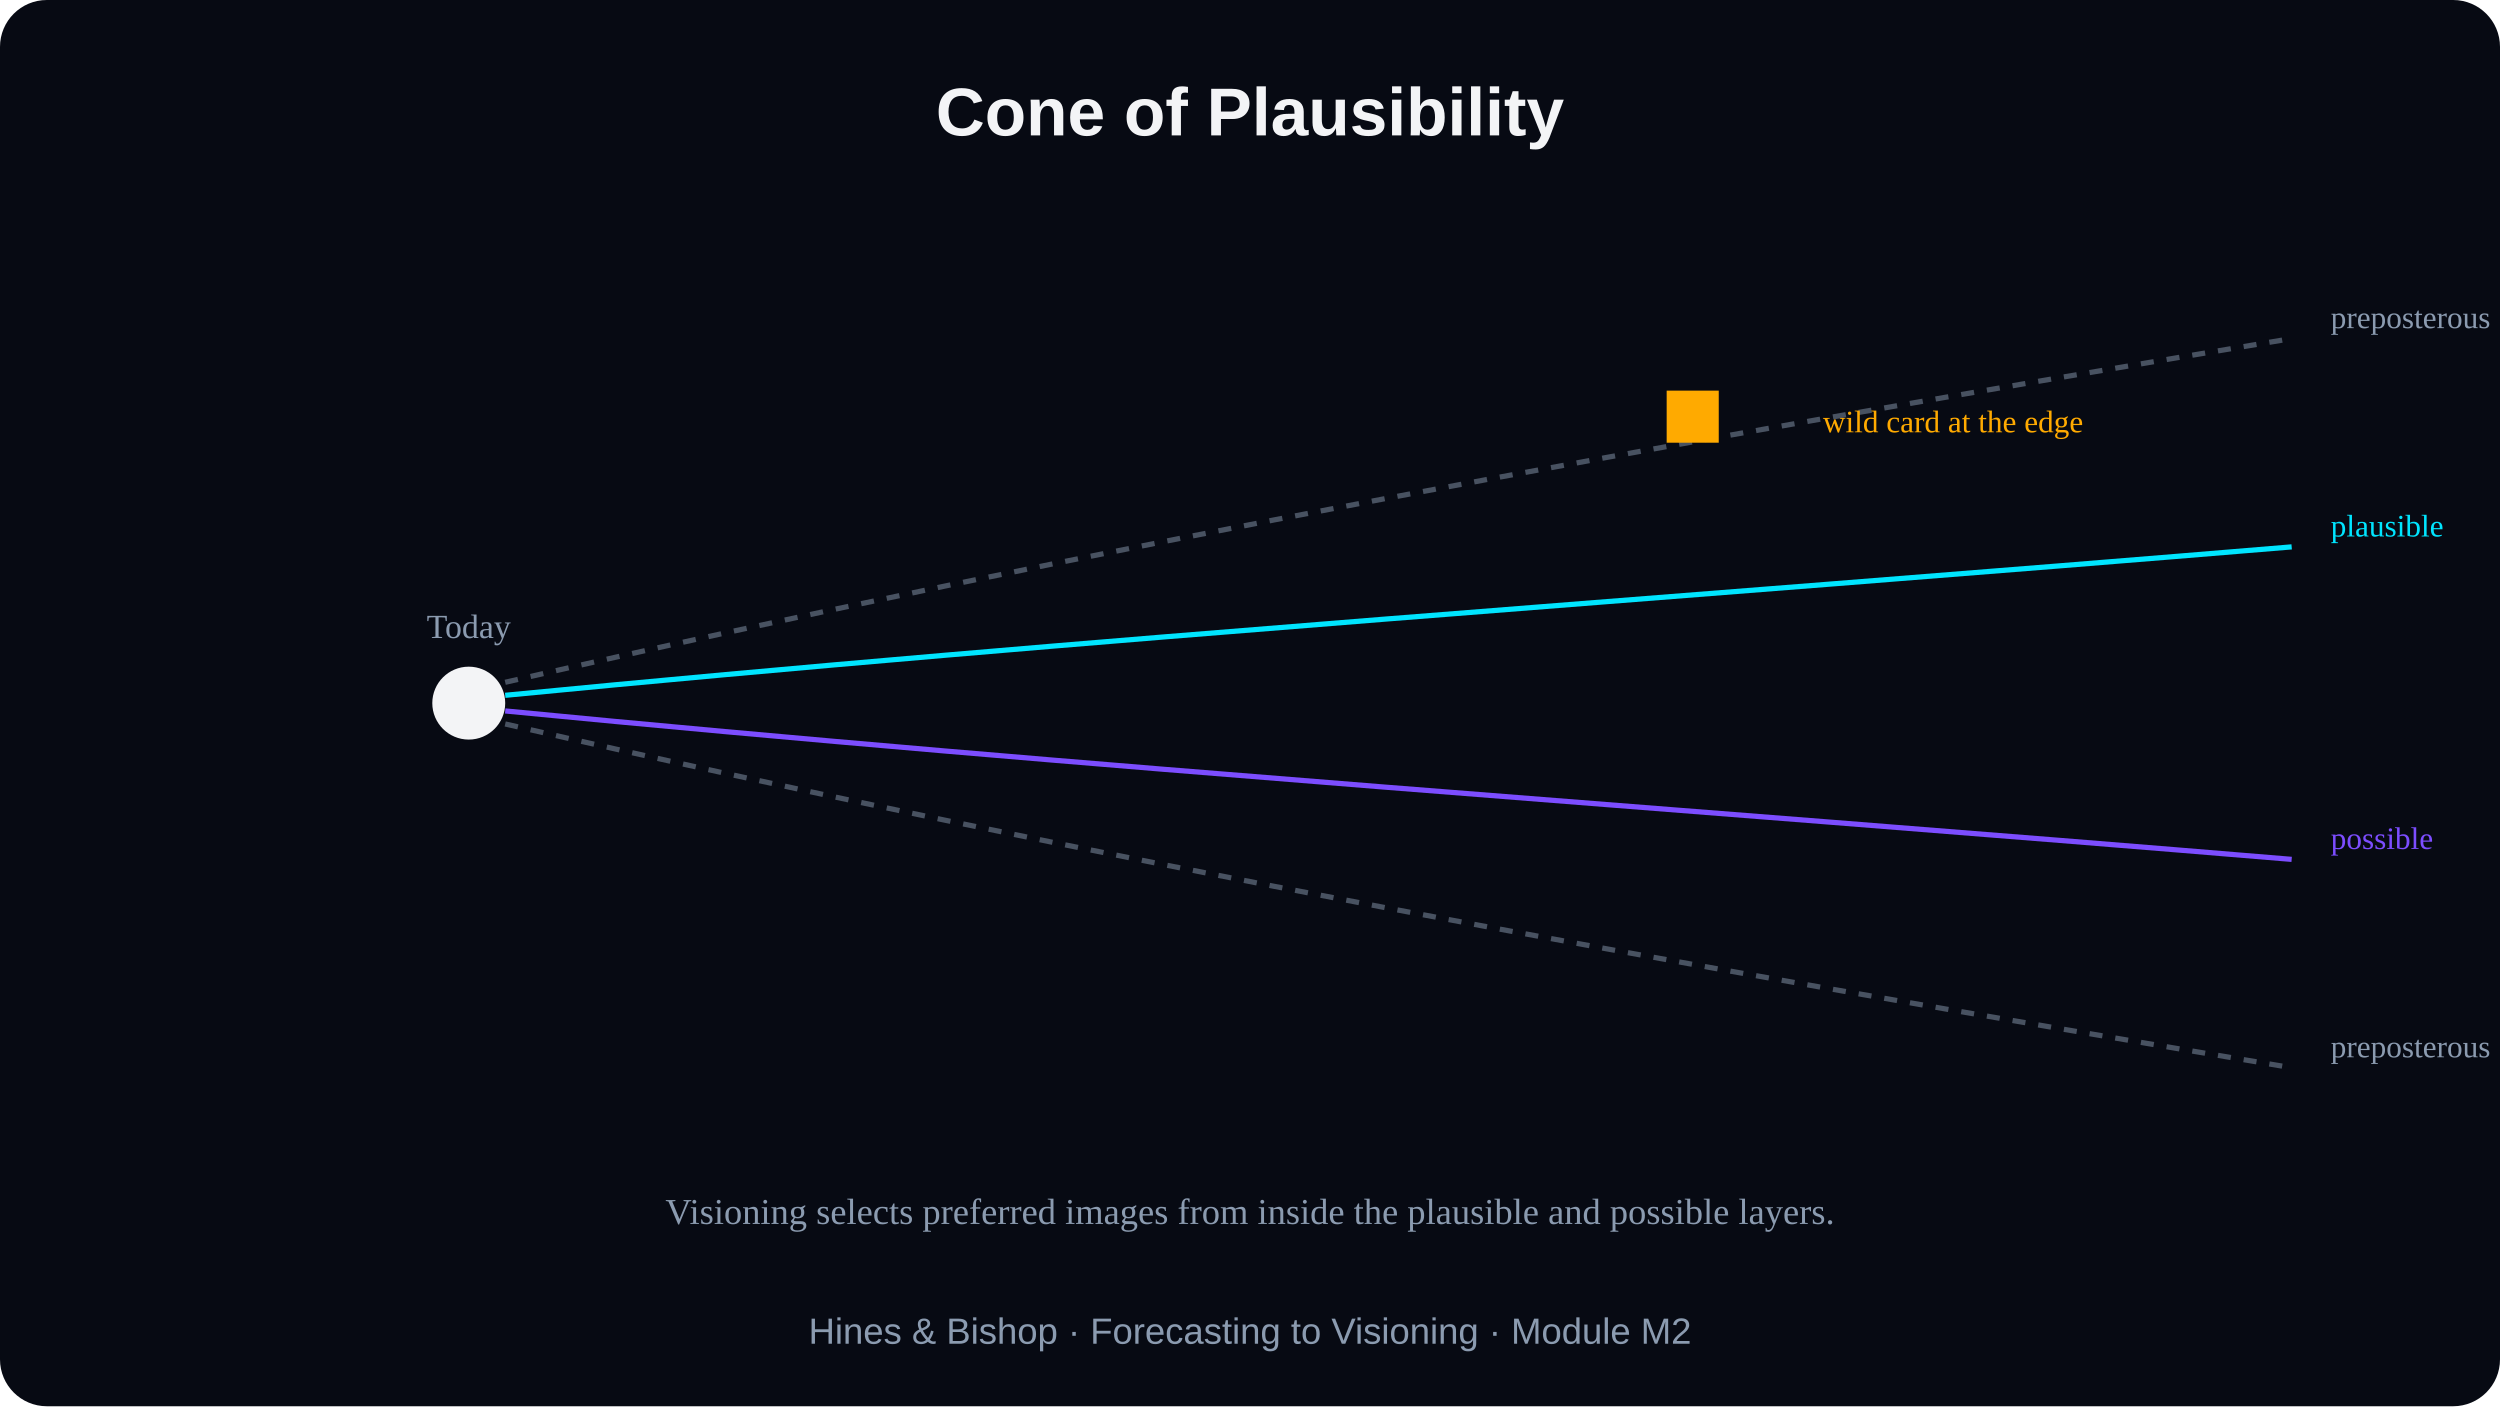
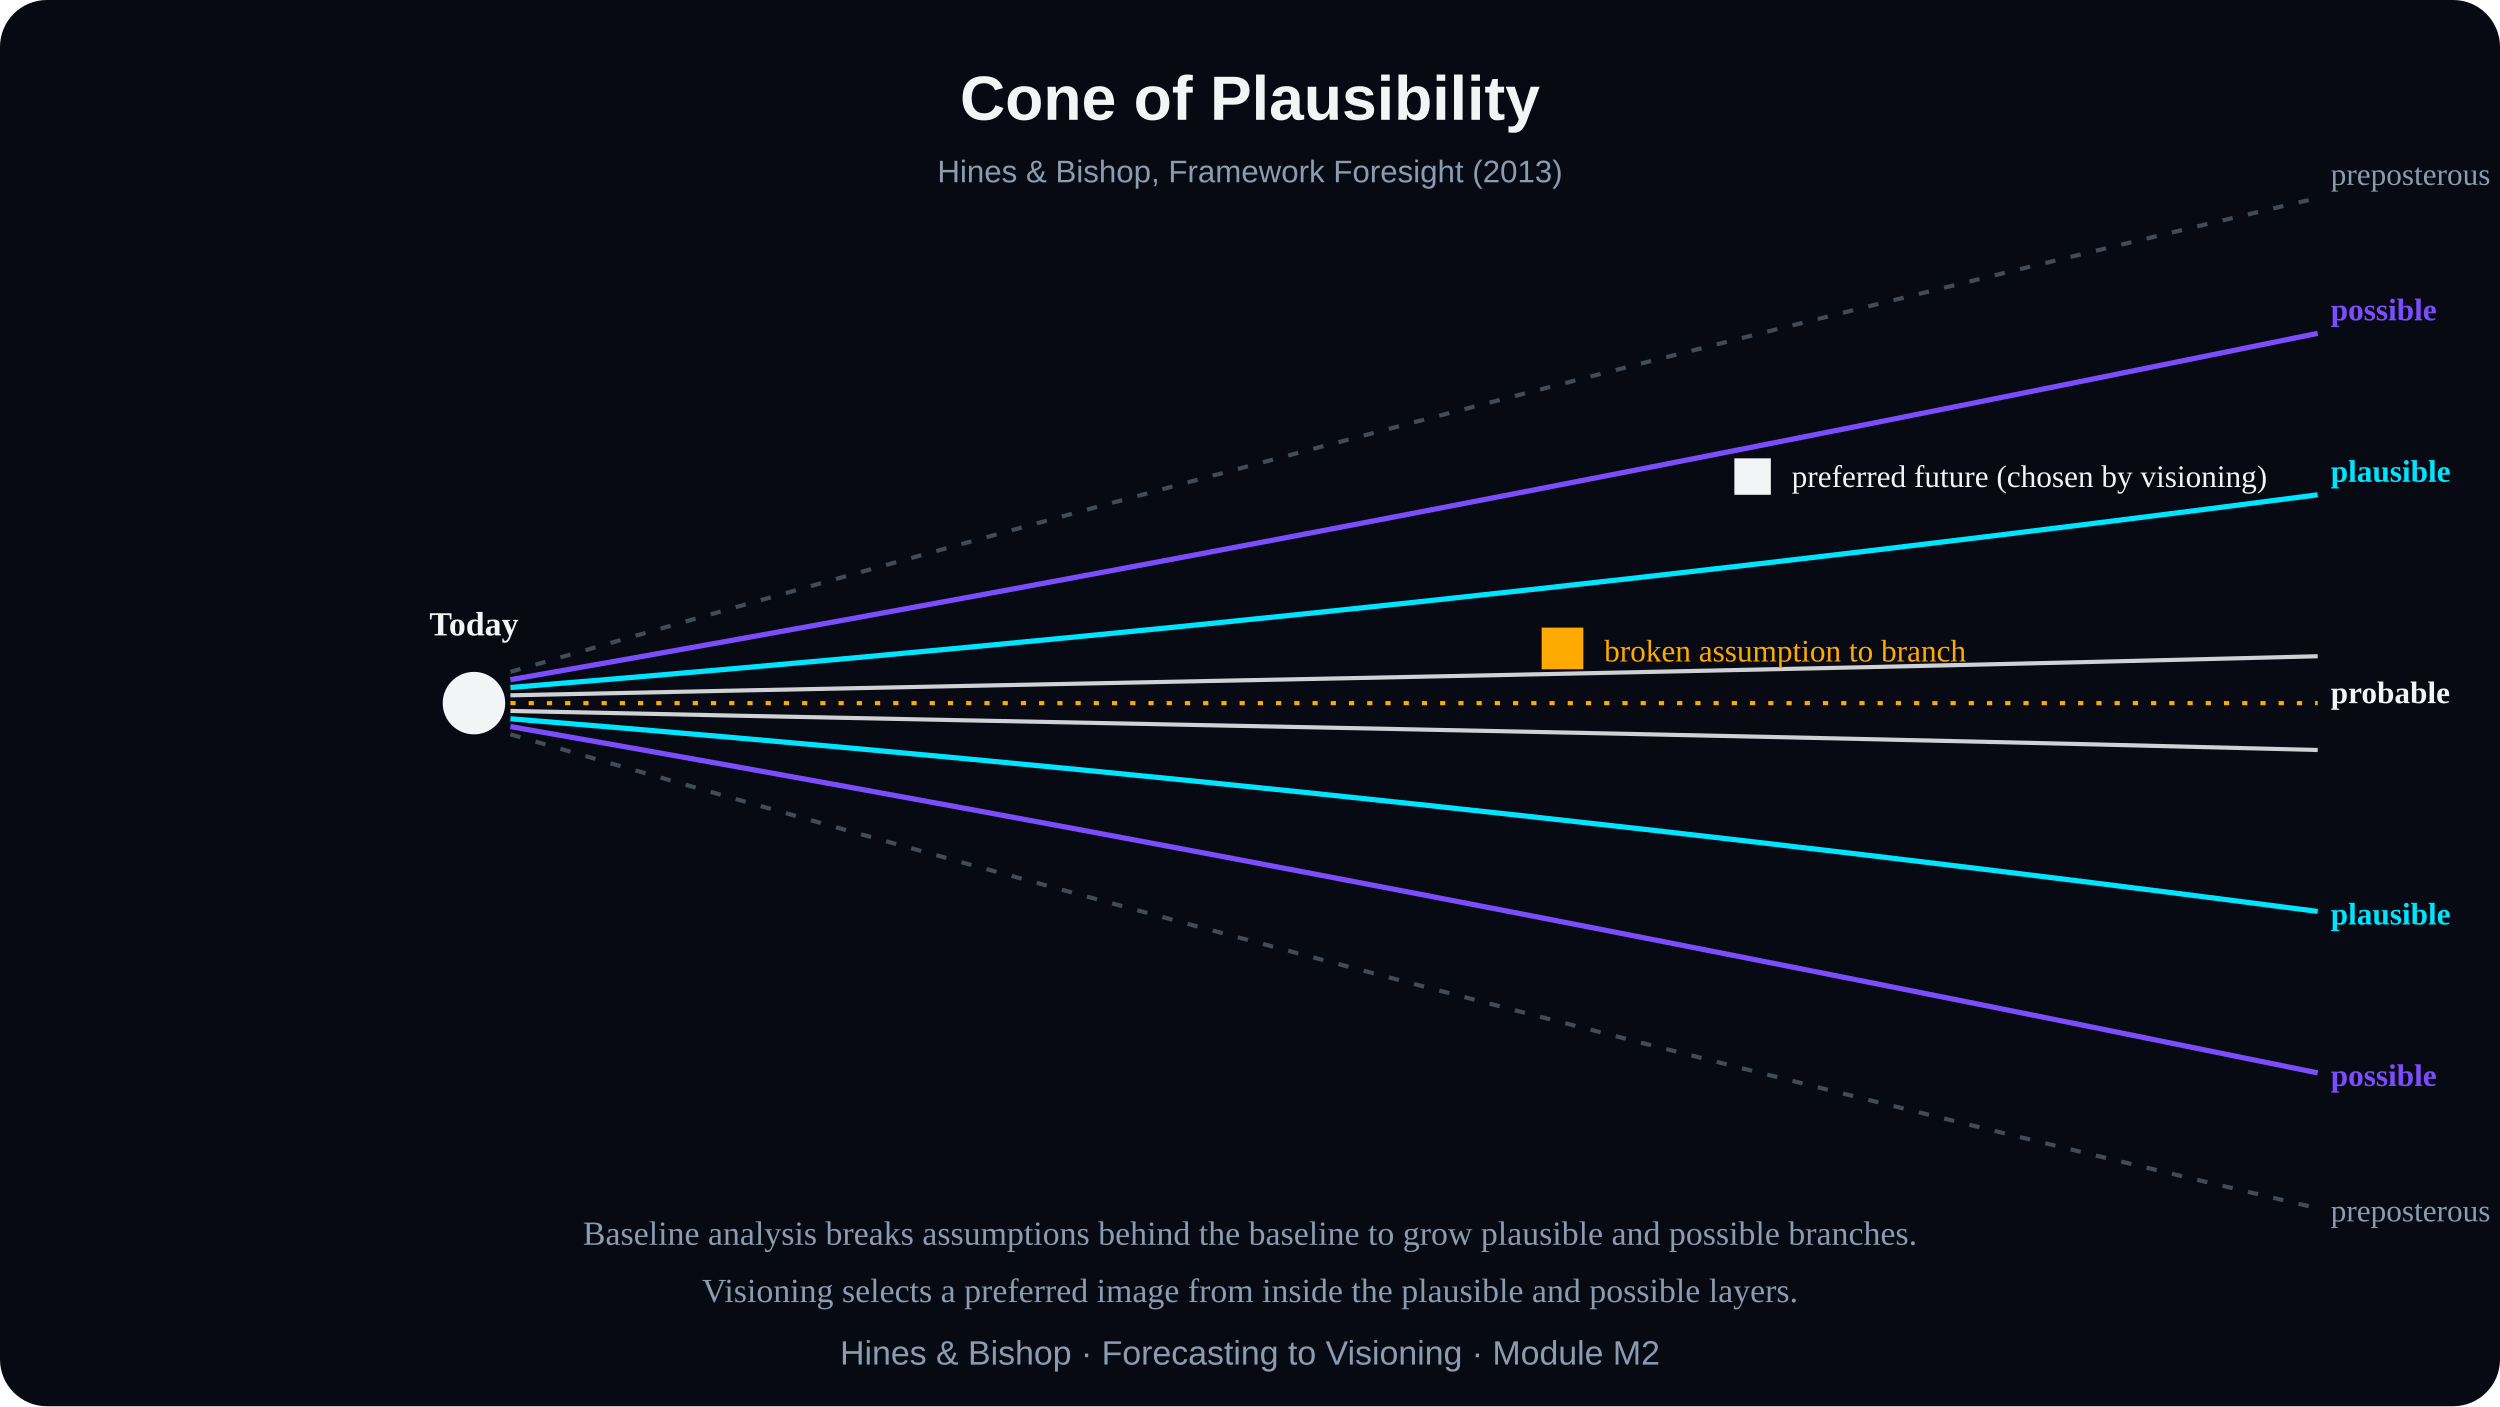
<svg xmlns="http://www.w3.org/2000/svg" viewBox="0 0 960 540" fill="none" role="img">
  <defs>
    <linearGradient id="bg" x1="0" y1="0" x2="960" y2="540">
      <stop stop-color="#070a13" />
      <stop offset="1" stop-color="#0f1729" />
    </linearGradient>
    <linearGradient id="accent" x1="0" y1="0" x2="1" y2="1">
      <stop stop-color="#00e5ff" />
      <stop offset="1" stop-color="#7c4dff" />
    </linearGradient>
-     <marker id="arrow" viewBox="0 0 10 10" refX="8" refY="5" markerWidth="7" markerHeight="7" orient="auto-start-reverse">
-       <path d="M0 0 L10 5 L0 10 z" fill="#8b9bb0" />
-     </marker>
  </defs>
  <rect width="960" height="540" fill="url(#bg)" rx="18" />
-   <text x="480" y="52" text-anchor="middle" fill="#f3f4f6" font-family="Segoe UI,Arial,sans-serif" font-size="26" font-weight="700">Cone of Plausibility</text>
-   <circle cx="180" cy="270" r="14" fill="#f3f4f6" />
-   <text x="180" y="245" text-anchor="middle" fill="#8b9bb0" font-size="13">Today</text>
-   <path d="M194 262 C420 210 640 170 880 130" stroke="#8b9bb0" stroke-opacity="0.5" stroke-width="2" stroke-dasharray="5 5" fill="none" />
-   <path d="M194 267 C420 245 640 230 880 210" stroke="#00e5ff" stroke-width="2" fill="none" />
-   <path d="M194 273 C420 295 640 310 880 330" stroke="#7c4dff" stroke-width="2" fill="none" />
-   <path d="M194 278 C420 330 640 370 880 410" stroke="#8b9bb0" stroke-opacity="0.5" stroke-width="2" stroke-dasharray="5 5" fill="none" />
-   <text x="895" y="126" fill="#8b9bb0" font-size="12">preposterous</text>
-   <text x="895" y="206" fill="#00e5ff" font-size="12">plausible</text>
-   <text x="895" y="326" fill="#7c4dff" font-size="12">possible</text>
-   <text x="895" y="406" fill="#8b9bb0" font-size="12">preposterous</text>
-   <rect x="640" y="150" width="20" height="20" fill="#ffaa00" />
-   <text x="700" y="166" fill="#ffaa00" font-size="12">wild card at the edge</text>
-   <text x="480" y="470" text-anchor="middle" fill="#8b9bb0" font-size="14">Visioning selects preferred images from inside the plausible and possible layers.</text>
-   <text x="480" y="516" text-anchor="middle" fill="#8b9bb0" font-family="Segoe UI,Arial,sans-serif" font-size="14">Hines &amp; Bishop · Forecasting to Visioning · Module M2</text>
+   <text x="480" y="46" text-anchor="middle" fill="#f3f4f6" font-family="Segoe UI,Arial,sans-serif" font-size="24" font-weight="700">Cone of Plausibility</text>
+   <text x="480" y="70" text-anchor="middle" fill="#8b9bb0" font-family="Segoe UI,Arial,sans-serif" font-size="12">Hines &amp; Bishop, Framework Foresight (2013)</text>
+   <path d="M196 258 C430 190 660 130 890 76" stroke="#8b9bb0" stroke-opacity="0.45" stroke-width="1.6" stroke-dasharray="4 6" fill="none" />
+   <path d="M196 282 C430 350 660 410 890 464" stroke="#8b9bb0" stroke-opacity="0.45" stroke-width="1.6" stroke-dasharray="4 6" fill="none" />
+   <path d="M196 261 C430 220 660 175 890 128" stroke="#7c4dff" stroke-width="2" fill="none" />
+   <path d="M196 279 C430 320 660 365 890 412" stroke="#7c4dff" stroke-width="2" fill="none" />
+   <path d="M196 264 C430 245 660 220 890 190" stroke="#00e5ff" stroke-width="2" fill="none" />
+   <path d="M196 276 C430 295 660 320 890 350" stroke="#00e5ff" stroke-width="2" fill="none" />
+   <path d="M196 267 C430 262 660 258 890 252" stroke="#f3f4f6" stroke-width="1.6" stroke-opacity="0.85" fill="none" />
+   <path d="M196 273 C430 278 660 282 890 288" stroke="#f3f4f6" stroke-width="1.6" stroke-opacity="0.85" fill="none" />
+   <path d="M196 270 C430 270 660 270 890 270" stroke="#ffaa00" stroke-width="1.6" stroke-dasharray="2 5" fill="none" />
+   <circle cx="182" cy="270" r="12" fill="#f3f4f6" />
+   <text x="182" y="244" text-anchor="middle" fill="#f3f4f6" font-size="13" font-weight="600">Today</text>
+   <text x="895" y="270" fill="#f3f4f6" font-size="12" font-weight="600">probable</text>
+   <text x="895" y="185" fill="#00e5ff" font-size="12" font-weight="600">plausible</text>
+   <text x="895" y="123" fill="#7c4dff" font-size="12" font-weight="600">possible</text>
+   <text x="895" y="71" fill="#8b9bb0" font-size="12">preposterous</text>
+   <text x="895" y="355" fill="#00e5ff" font-size="12" font-weight="600">plausible</text>
+   <text x="895" y="417" fill="#7c4dff" font-size="12" font-weight="600">possible</text>
+   <text x="895" y="469" fill="#8b9bb0" font-size="12">preposterous</text>
+   <rect x="592" y="241" width="16" height="16" fill="#ffaa00" />
+   <text x="616" y="254" fill="#ffaa00" font-size="12">broken assumption to branch</text>
+   <rect x="666" y="176" width="14" height="14" fill="#f3f4f6" />
+   <text x="688" y="187" fill="#f3f4f6" font-size="12">preferred future (chosen by visioning)</text>
+   <text x="480" y="478" text-anchor="middle" fill="#8b9bb0" font-size="13">Baseline analysis breaks assumptions behind the baseline to grow plausible and possible branches.</text>
+   <text x="480" y="500" text-anchor="middle" fill="#8b9bb0" font-size="13">Visioning selects a preferred image from inside the plausible and possible layers.</text>
+   <text x="480" y="524" text-anchor="middle" fill="#8b9bb0" font-family="Segoe UI,Arial,sans-serif" font-size="13">Hines &amp; Bishop · Forecasting to Visioning · Module M2</text>
</svg>
